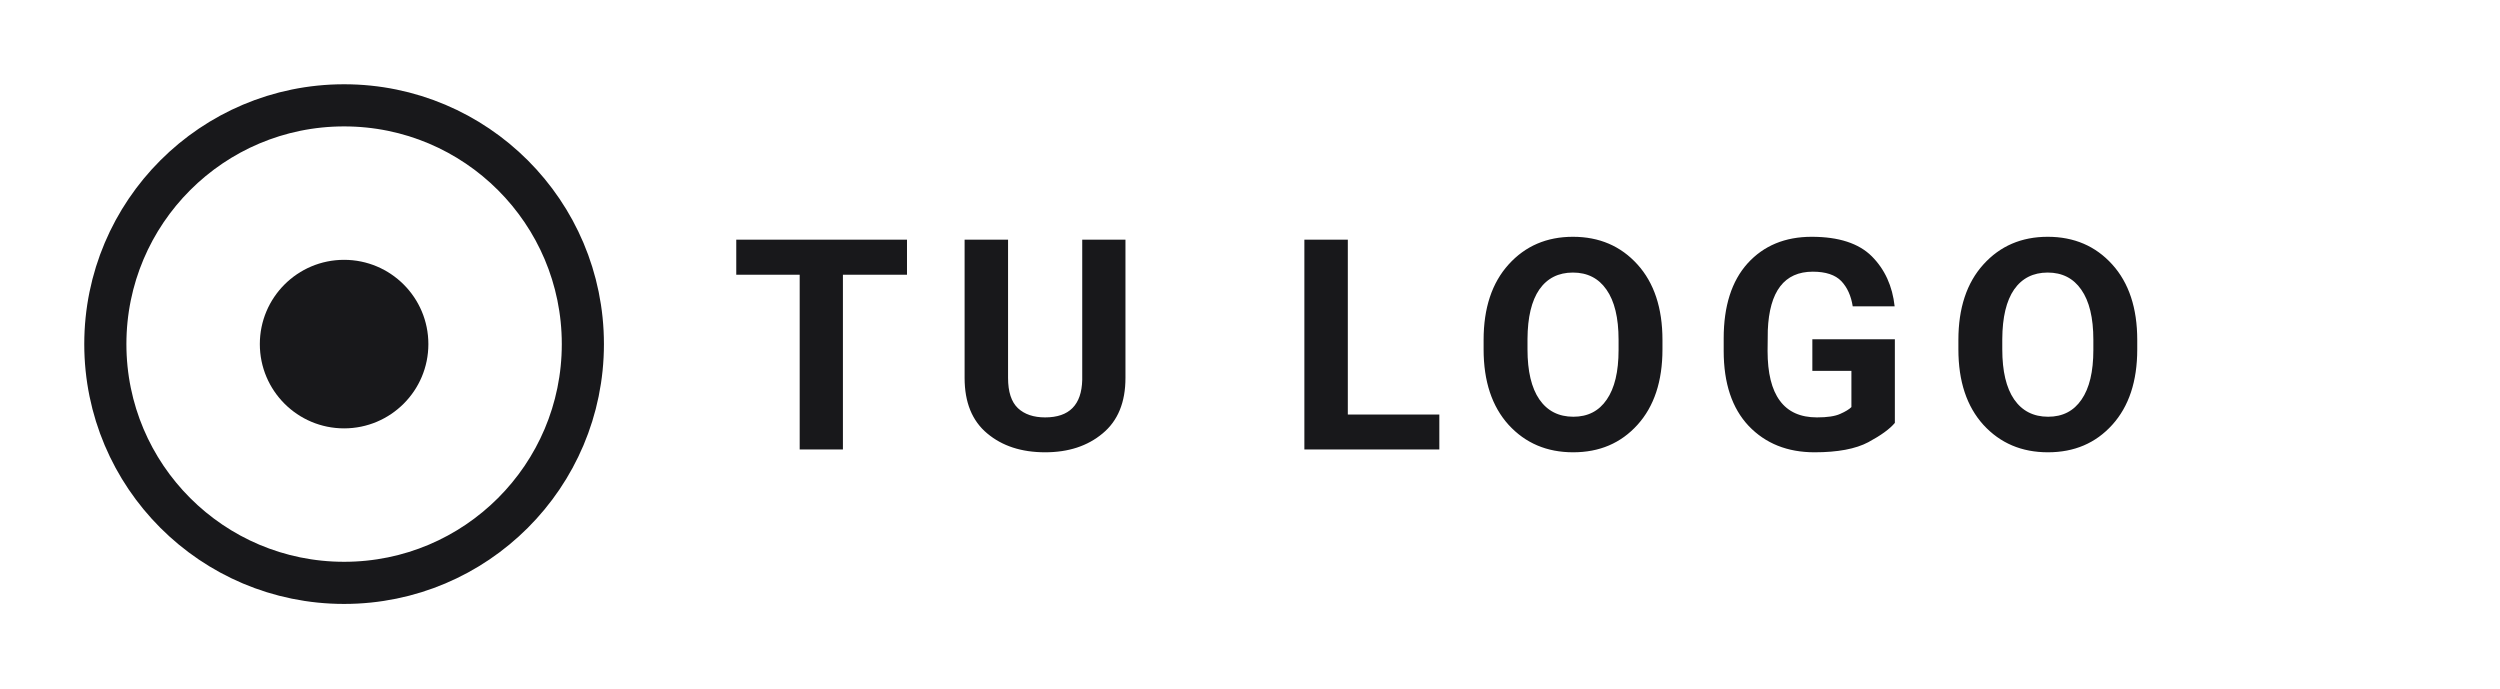
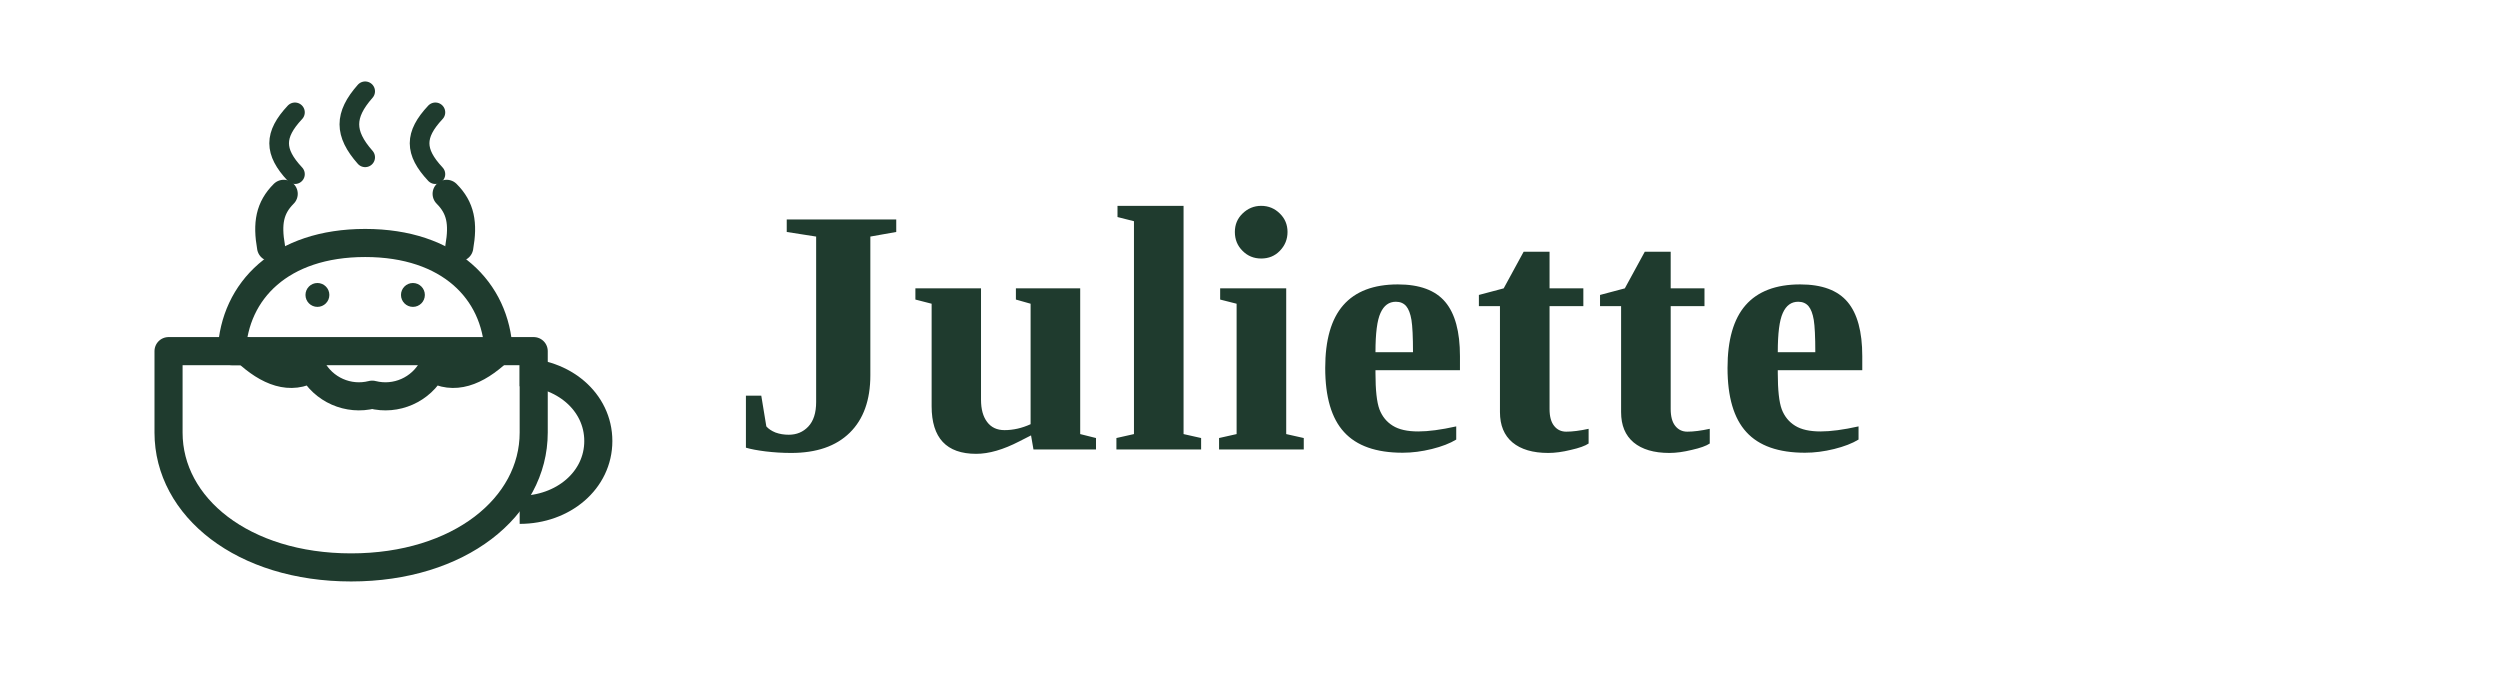
<svg xmlns="http://www.w3.org/2000/svg" viewBox="0 0 178 49" width="178" height="49">
-   <circle cx="24.5" cy="24.5" r="17" fill="none" stroke="#18181b" stroke-width="3" />
-   <circle cx="24.5" cy="24.5" r="6" fill="#18181b" />
-   <text x="52" y="32" fill="#18181b" font-family="system-ui, -apple-system, 'Segoe UI', Roboto, Arial, sans-serif" font-size="21" font-weight="600" letter-spacing="2.5">TU LOGO</text>
+   <g transform="translate(2 2)">
+     <path d="M19 6c-1.5 1.6-1.5 2.8 0 4.4M24 4.5c-1.5 1.7-1.5 3 0 4.7M29 6c-1.5 1.6-1.5 2.8 0 4.4" fill="none" stroke="#1F3B2E" stroke-width="1.4" stroke-linecap="round" />
+     <path d="M35 24.5c3.1 0 5.6 2.1 5.6 4.9s-2.5 4.9-5.6 4.9" fill="none" stroke="#1F3B2E" stroke-width="2" />
+     <path d="M10 23h26v5.8c0 5.3-5.3 9.6-13 9.6S10 34.1 10 28.8V23z" fill="none" stroke="#1F3B2E" stroke-width="2" stroke-linejoin="round" />
+     <path d="M14.5 23c.2-4.3 3.5-7.7 9.5-7.7s9.3 3.4 9.5 7.7c-1.6 1.5-3.2 2.1-4.7 1.2a3.8 3.8 0 0 1-4.3 1.9 3.8 3.8 0 0 1-4.3-1.9c-1.5.9-3.1.3-4.7-1.2z" fill="none" stroke="#1F3B2E" stroke-width="2" stroke-linejoin="round" />
+     <path d="M17.3 15.6c-.3-1.7-.1-2.8.9-3.8M30.7 15.6c.3-1.7.1-2.8-.9-3.8" fill="none" stroke="#1F3B2E" stroke-width="2" stroke-linecap="round" />
+     <circle cx="20.6" cy="19" r="0.85" fill="#1F3B2E" />
+     <circle cx="27.4" cy="19" r="0.85" fill="#1F3B2E" />
+   </g>
+   <text x="52" y="32" fill="#1F3B2E" font-family="'Libre Baskerville', Georgia, 'Times New Roman', serif" font-size="25" font-weight="700" letter-spacing="0.3">Juliette</text>
</svg>
